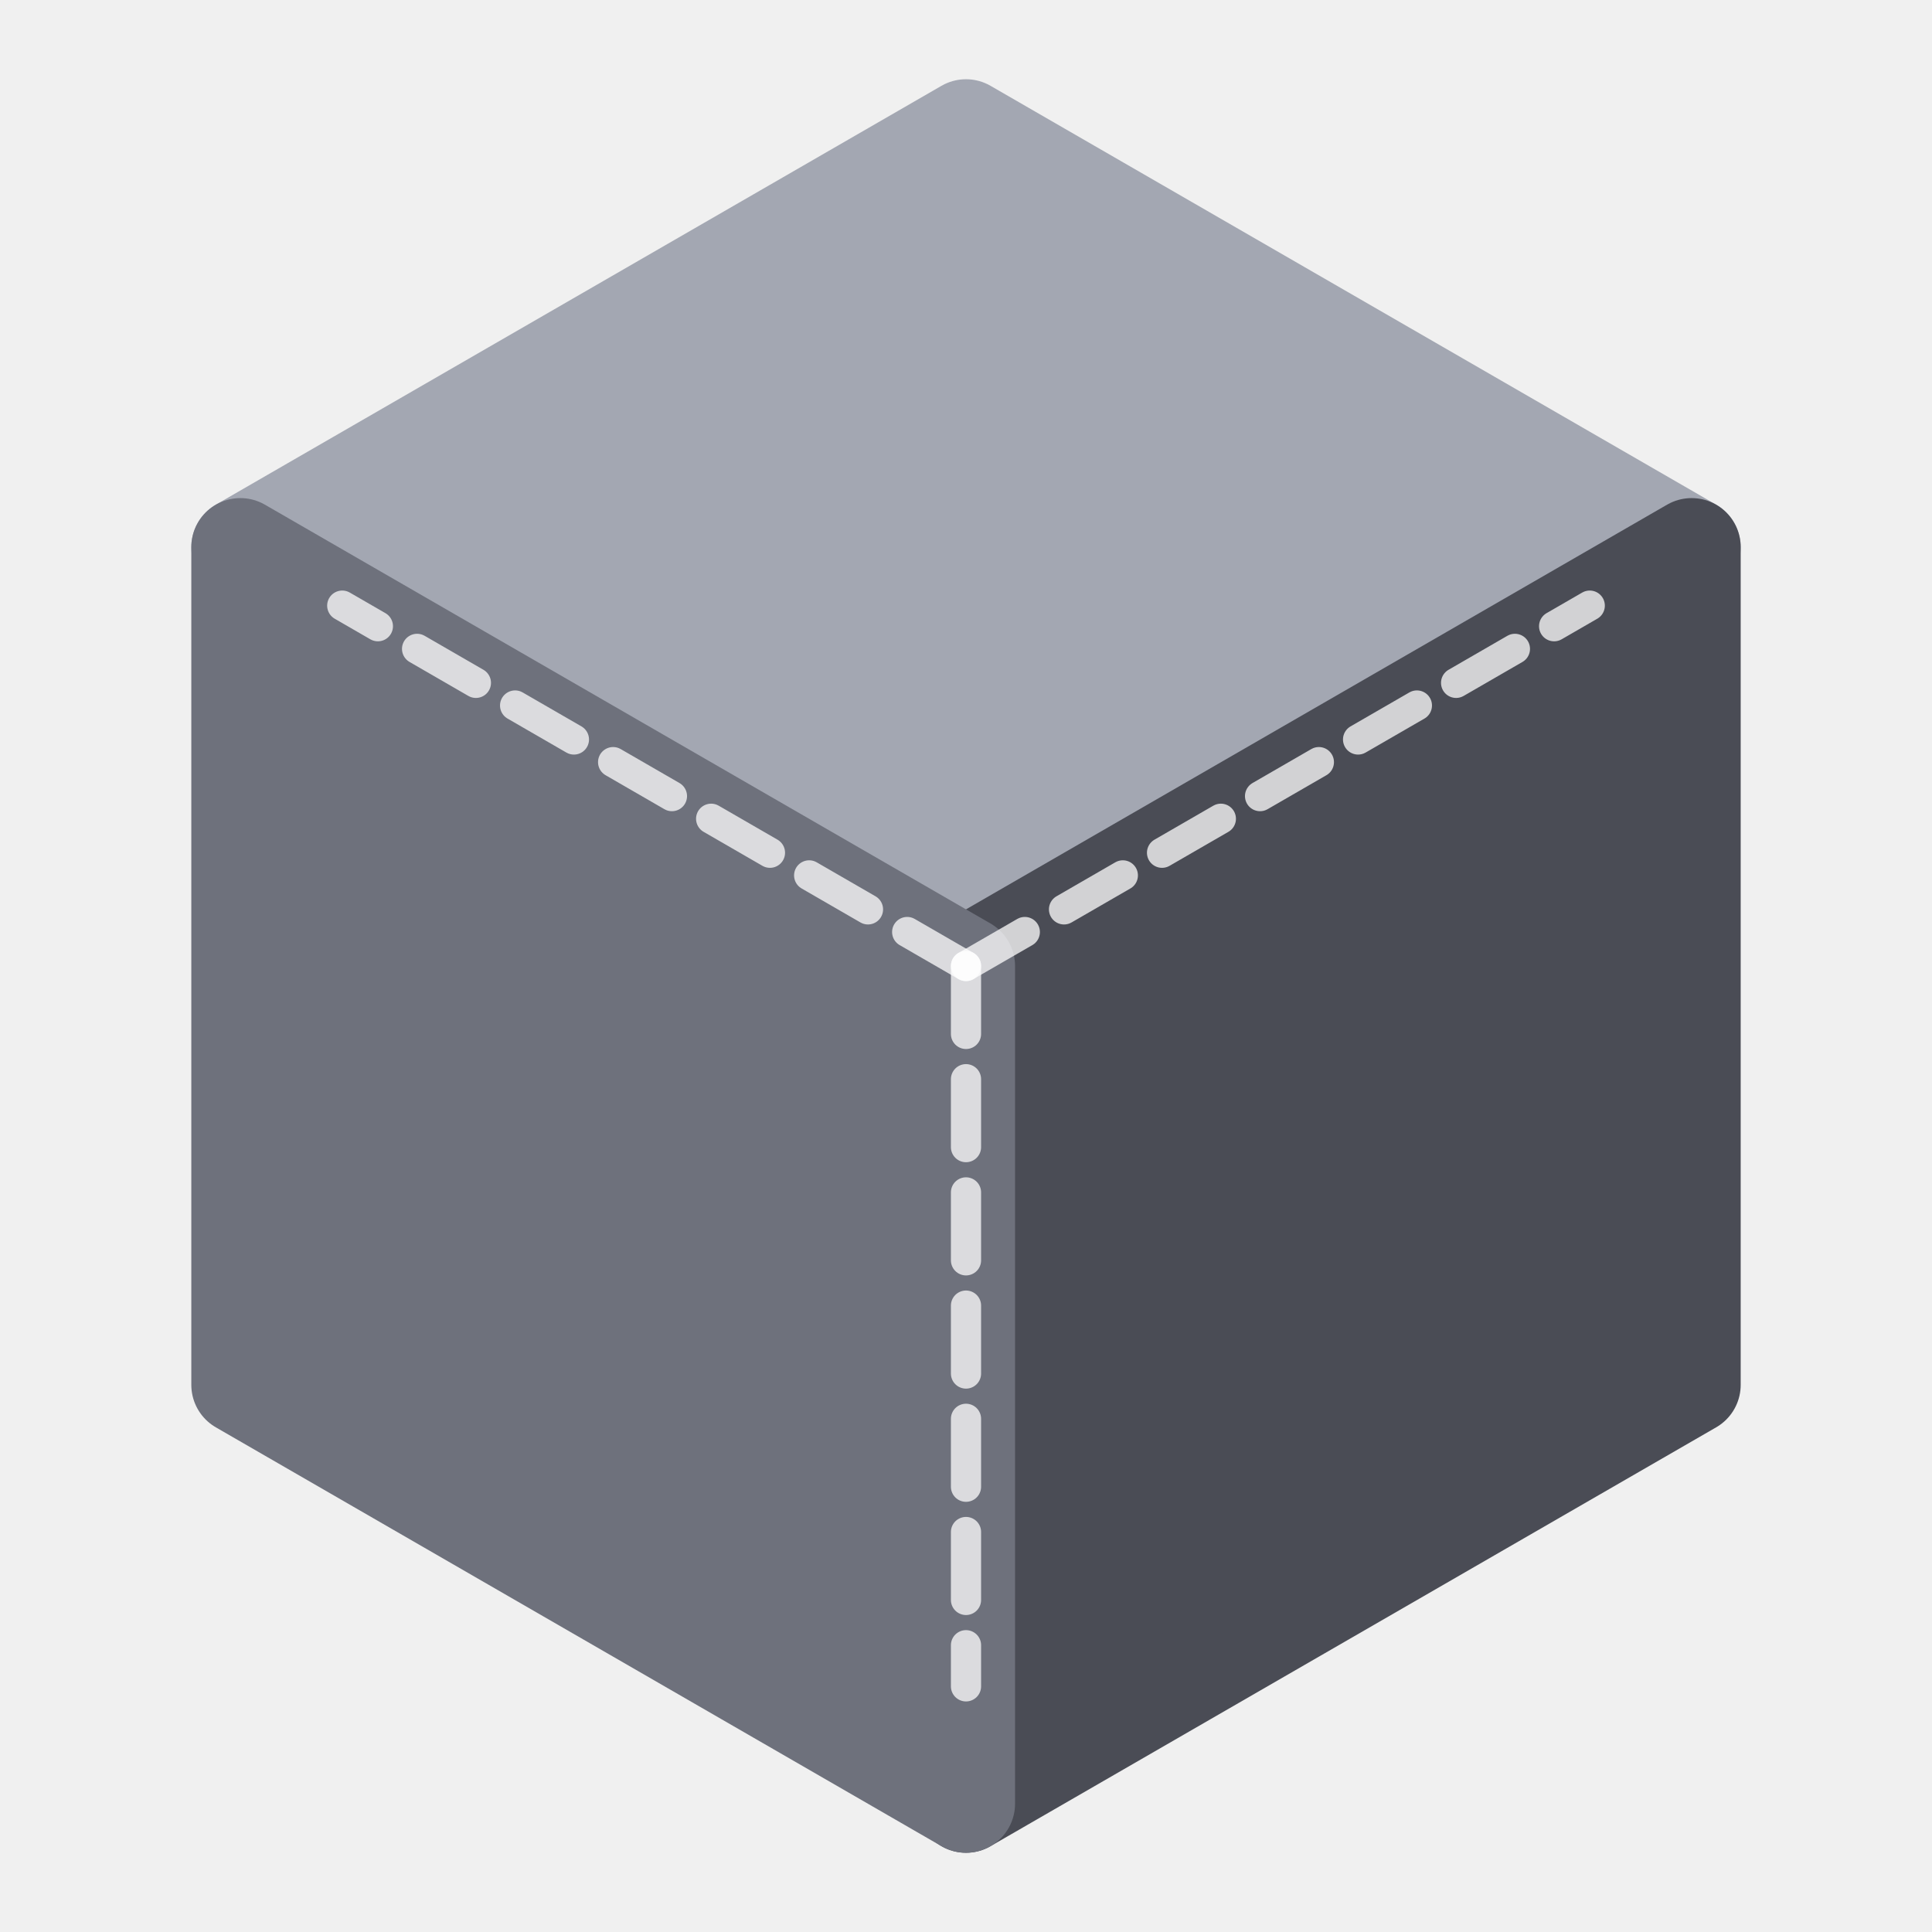
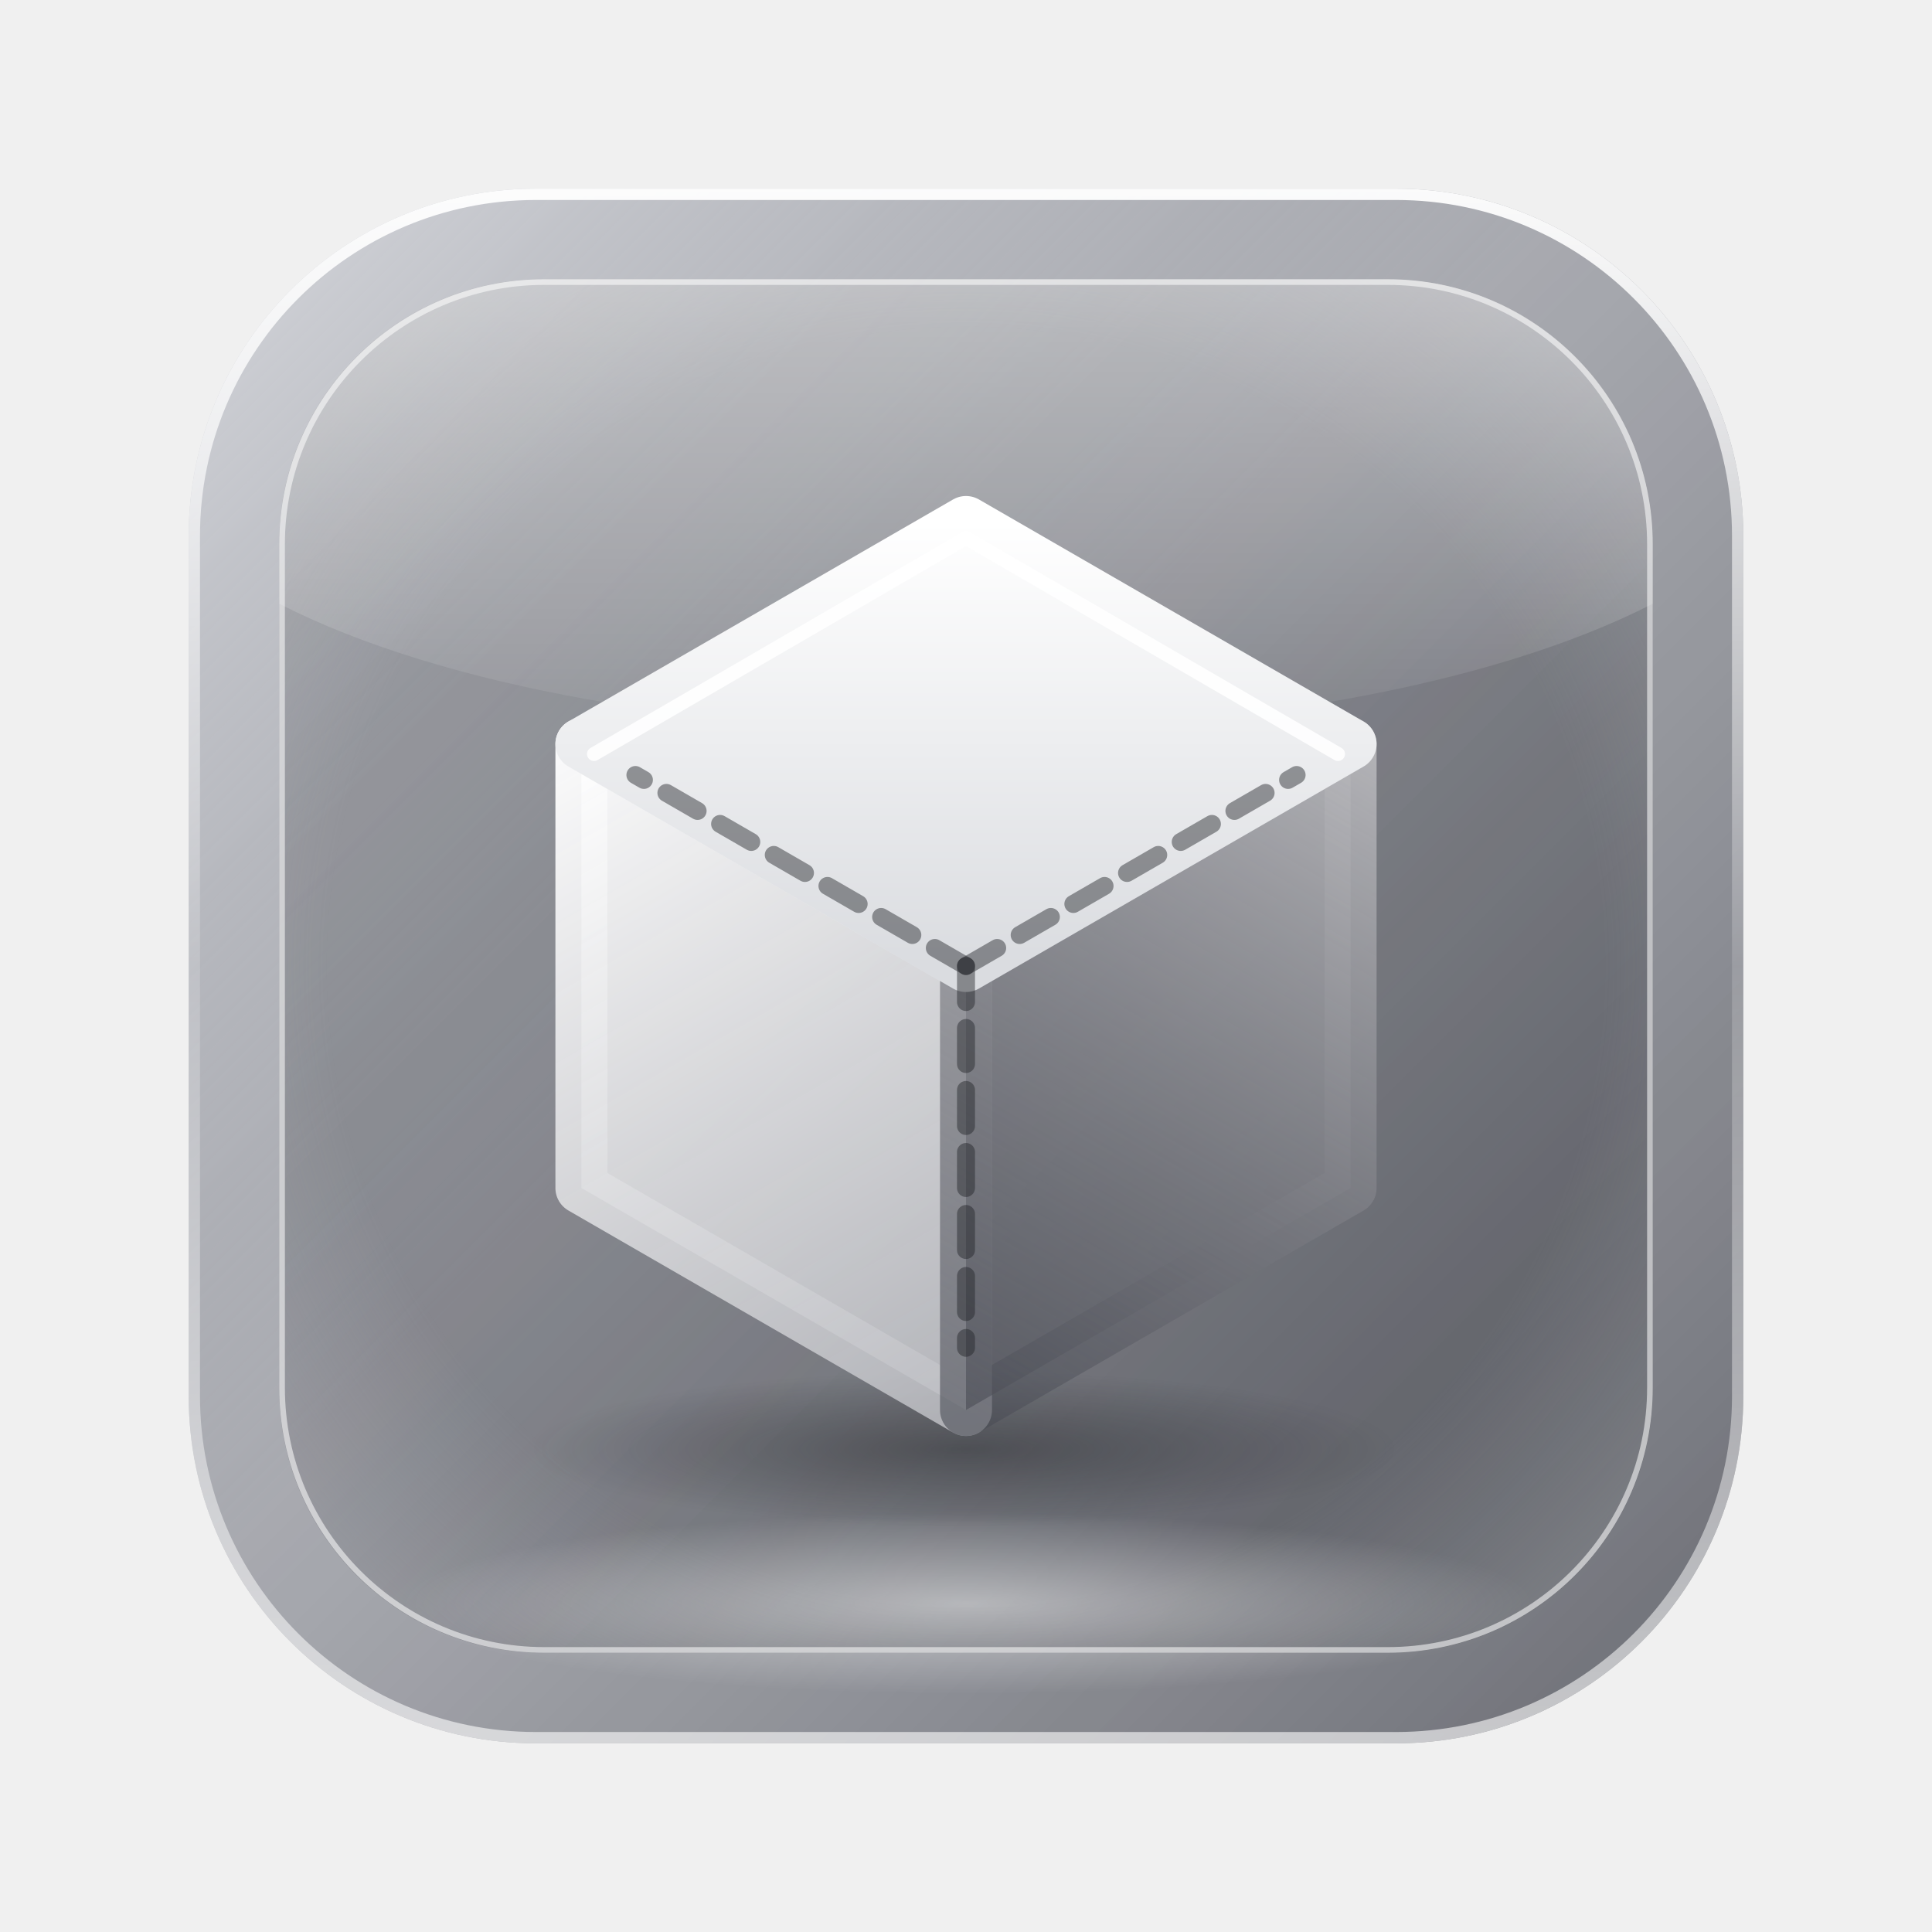
- <svg xmlns="http://www.w3.org/2000/svg" width="512" height="512" viewBox="0 0 512 512" fill="none">
-   <polygon points="256,256 63.7,145 256,34 448.3,145" fill="#A3A7B2" stroke="#A3A7B2" stroke-width="26" stroke-linejoin="round" />
-   <polygon points="256,256 448.3,145 448.3,367 256,478" fill="#4A4C55" stroke="#4A4C55" stroke-width="26" stroke-linejoin="round" />
-   <polygon points="256,256 256,478 63.7,367 63.7,145" fill="#6E717C" stroke="#6E717C" stroke-width="26" stroke-linejoin="round" />
-   <path d="M256 256 L421.3 160.5" stroke="#FFFFFF" stroke-opacity="0.75" stroke-width="8" stroke-dasharray="18 12" stroke-linecap="round" />
-   <path d="M256 256 L256 446.9" stroke="#FFFFFF" stroke-opacity="0.75" stroke-width="8" stroke-dasharray="18 12" stroke-linecap="round" />
-   <path d="M256 256 L90.7 160.5" stroke="#FFFFFF" stroke-opacity="0.75" stroke-width="8" stroke-dasharray="18 12" stroke-linecap="round" />
+ <svg xmlns="http://www.w3.org/2000/svg" width="64" height="64" viewBox="0 0 1024 1024" fill="none">
+   <defs>
+     <linearGradient id="rim" x1="100" y1="100" x2="924" y2="924" gradientUnits="userSpaceOnUse">
+       <stop offset="0" stop-color="#D1D3D9" stop-opacity="0.85" />
+       <stop offset="0.45" stop-color="#6E717C" stop-opacity="0.55" />
+       <stop offset="1" stop-color="#4A4C55" stop-opacity="0.8" />
+     </linearGradient>
+     <linearGradient id="rimHi" x1="0" y1="100" x2="0" y2="924" gradientUnits="userSpaceOnUse">
+       <stop offset="0" stop-color="#FFFFFF" stop-opacity="0.95" />
+       <stop offset="0.5" stop-color="#FFFFFF" stop-opacity="0.15" />
+       <stop offset="1" stop-color="#FFFFFF" stop-opacity="0.6" />
+     </linearGradient>
+     <linearGradient id="well" x1="148" y1="148" x2="876" y2="876" gradientUnits="userSpaceOnUse">
+       <stop offset="0" stop-color="#A3A7B2" stop-opacity="0.14" />
+       <stop offset="0.5" stop-color="#6E717C" stop-opacity="0.24" />
+       <stop offset="1" stop-color="#4A4C55" stop-opacity="0.4" />
+     </linearGradient>
+     <radialGradient id="edgeGlow" cx="512" cy="512" r="520" gradientUnits="userSpaceOnUse">
+       <stop offset="0.65" stop-color="#C5C6CB" stop-opacity="0" />
+       <stop offset="1" stop-color="#C5C6CB" stop-opacity="0.45" />
+     </radialGradient>
+     <linearGradient id="gloss" x1="0" y1="148" x2="0" y2="420" gradientUnits="userSpaceOnUse">
+       <stop offset="0" stop-color="#FFFFFF" stop-opacity="0.4" />
+       <stop offset="1" stop-color="#FFFFFF" stop-opacity="0" />
+     </linearGradient>
+     <radialGradient id="pool" cx="512" cy="850" r="300" gradientUnits="userSpaceOnUse" gradientTransform="translate(0 850) scale(1 0.16) translate(0 -850)">
+       <stop offset="0" stop-color="#FFFFFF" stop-opacity="0.5" />
+       <stop offset="1" stop-color="#FFFFFF" stop-opacity="0" />
+     </radialGradient>
+     <radialGradient id="drop" cx="512" cy="768" r="230" gradientUnits="userSpaceOnUse" gradientTransform="translate(0 768) scale(1 0.18) translate(0 -768)">
+       <stop offset="0" stop-color="#212226" stop-opacity="0.45" />
+       <stop offset="1" stop-color="#212226" stop-opacity="0" />
+     </radialGradient>
+     <linearGradient id="gTop" x1="0" y1="34" x2="0" y2="256" gradientUnits="userSpaceOnUse">
+       <stop offset="0" stop-color="#FFFFFF" stop-opacity="1" />
+       <stop offset="1" stop-color="#DADCE0" stop-opacity="1" />
+     </linearGradient>
+     <linearGradient id="gLeft" x1="64" y1="145" x2="256" y2="478" gradientUnits="userSpaceOnUse">
+       <stop offset="0" stop-color="#FFFFFF" stop-opacity="0.95" />
+       <stop offset="1" stop-color="#BEBFC4" stop-opacity="0.85" />
+     </linearGradient>
+     <linearGradient id="gRight" x1="448" y1="145" x2="256" y2="478" gradientUnits="userSpaceOnUse">
+       <stop offset="0" stop-color="#B7B7BB" stop-opacity="0.9" />
+       <stop offset="1" stop-color="#4A4C55" stop-opacity="0.6" />
+     </linearGradient>
+   </defs>
+   <rect x="100" y="100" width="824" height="824" rx="184" fill="url(#rim)" />
+   <rect x="103" y="103" width="818" height="818" rx="181" stroke="url(#rimHi)" stroke-width="6" />
+   <rect x="148" y="148" width="728" height="728" rx="140" fill="#000000" fill-opacity="0.18" />
+   <rect x="148" y="148" width="728" height="728" rx="140" fill="url(#well)" />
+   <rect x="148" y="148" width="728" height="728" rx="140" fill="url(#edgeGlow)" />
+   <path d="M148 288A140 140 0 0 1 288 148H736A140 140 0 0 1 876 288V320C700 410 324 410 148 320Z" fill="url(#gloss)" />
+   <ellipse cx="512" cy="850" rx="300" ry="48" fill="url(#pool)" />
+   <rect x="149.5" y="149.5" width="725" height="725" rx="139" stroke="#FFFFFF" stroke-opacity="0.55" stroke-width="3" />
+   <ellipse cx="512" cy="768" rx="230" ry="42" fill="url(#drop)" />
+   <g transform="translate(512 512) scale(1.06) translate(-256 -256)">
+     <polygon points="256,256 256,478 63.7,367 63.7,145" fill="url(#gLeft)" stroke="url(#gLeft)" stroke-width="26" stroke-linejoin="round" />
+     <polygon points="256,256 448.3,145 448.3,367 256,478" fill="url(#gRight)" stroke="url(#gRight)" stroke-width="26" stroke-linejoin="round" />
+     <polygon points="256,256 63.7,145 256,34 448.3,145" fill="url(#gTop)" stroke="url(#gTop)" stroke-width="26" stroke-linejoin="round" />
+     <path d="M256 256 L421.3 160.5" stroke="#212226" stroke-opacity="0.45" stroke-width="9" stroke-dasharray="18 13" stroke-linecap="round" />
+     <path d="M256 256 L256 446.9" stroke="#212226" stroke-opacity="0.45" stroke-width="9" stroke-dasharray="18 13" stroke-linecap="round" />
+     <path d="M256 256 L90.7 160.5" stroke="#212226" stroke-opacity="0.45" stroke-width="9" stroke-dasharray="18 13" stroke-linecap="round" />
+     <path d="M70 150 L256 42 L442 150" stroke="#FFFFFF" stroke-opacity="0.9" stroke-width="7" stroke-linecap="round" stroke-linejoin="round" fill="none" />
+   </g>
</svg>
